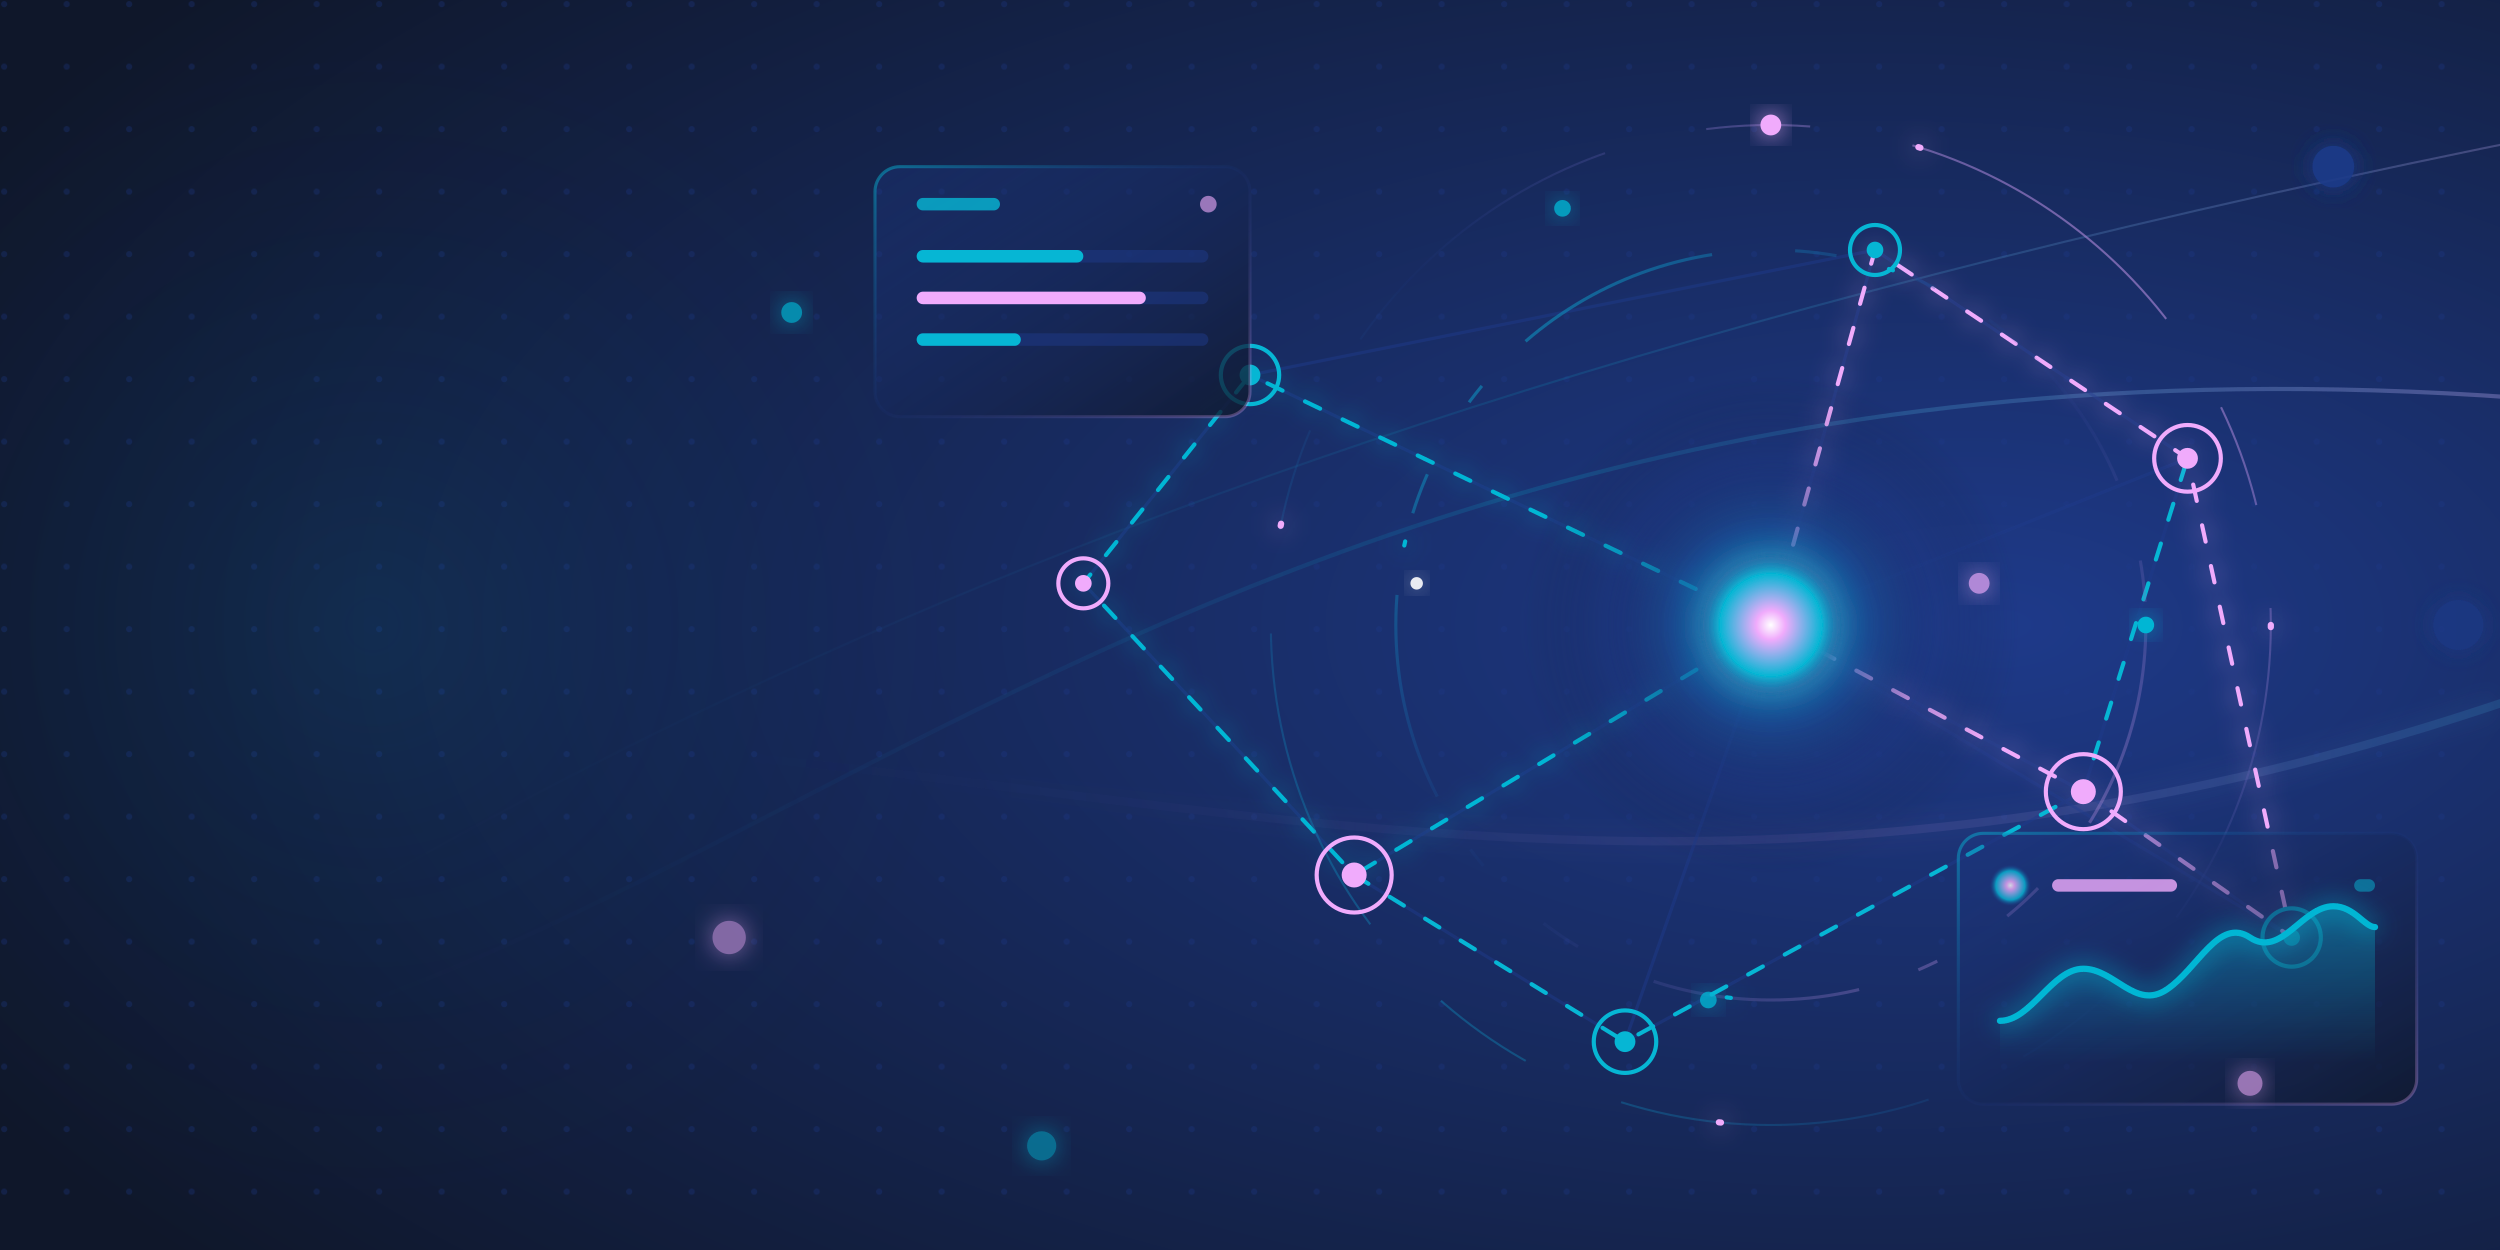
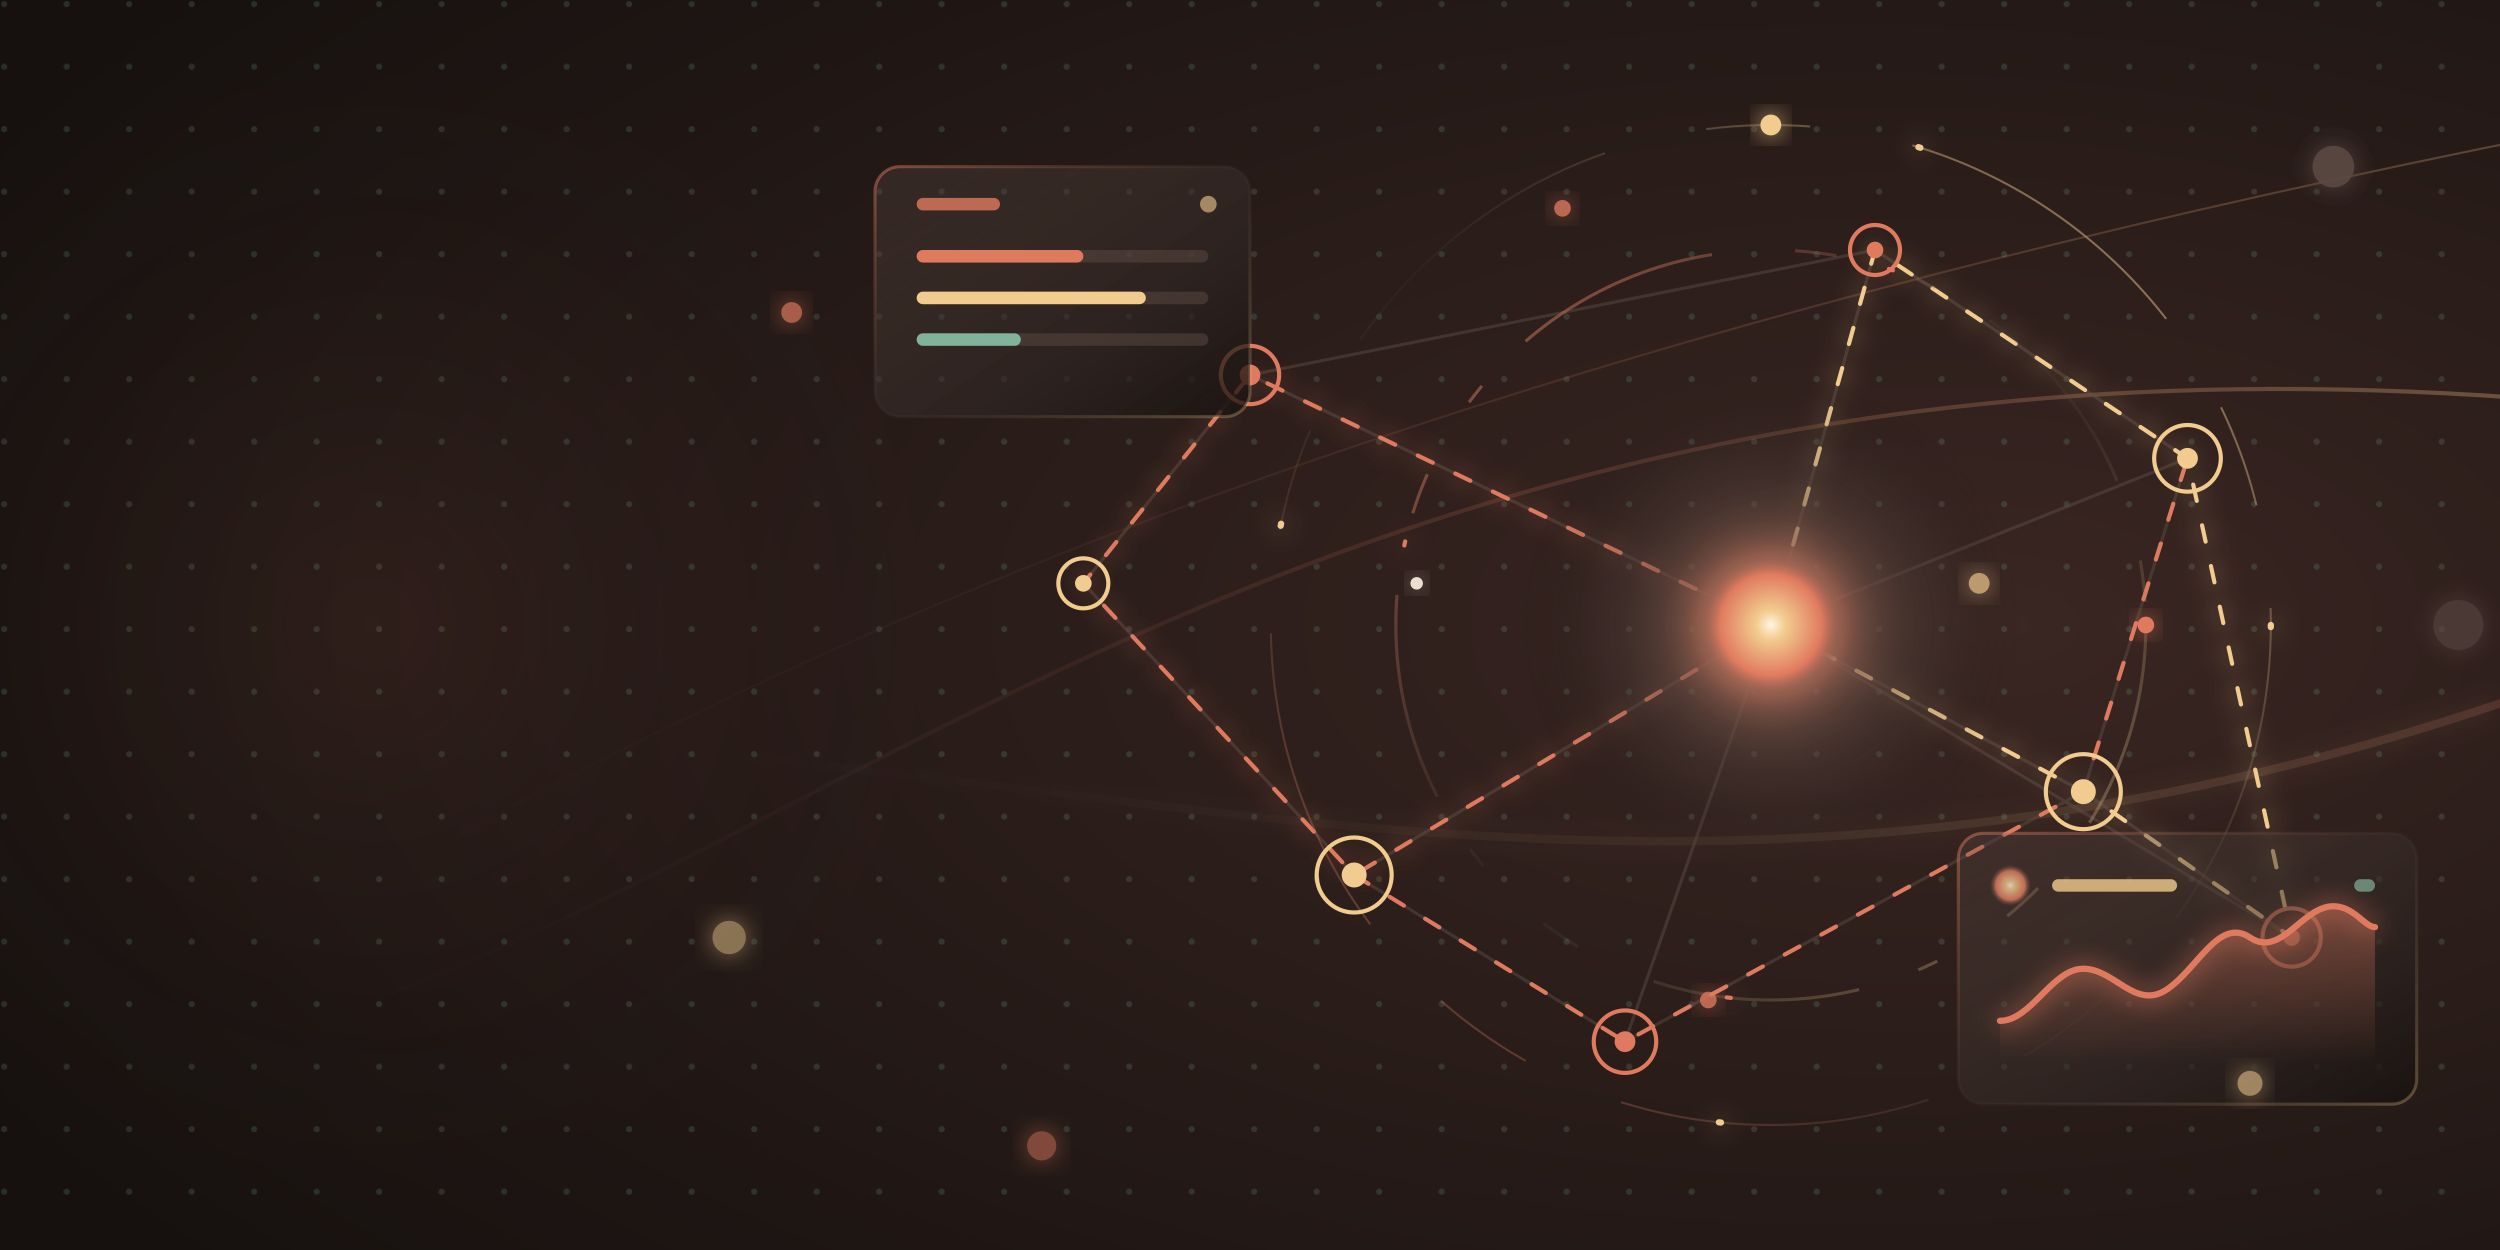
- <svg xmlns="http://www.w3.org/2000/svg" viewBox="0 0 1200 600" width="1200" height="600" aria-hidden="true">
+ <svg xmlns="http://www.w3.org/2000/svg" viewBox="0 0 1200 600" width="1200" height="600" aria-hidden="true" focusable="false">
  <defs>
    <radialGradient id="bg-radial" cx="70%" cy="50%" r="80%" fx="80%" fy="50%">
-       <stop offset="0%" stop-color="#1e3a8a" />
-       <stop offset="100%" stop-color="#0f172a" />
+       <stop offset="0%" stop-color="#3a2622" />
+       <stop offset="100%" stop-color="#16110f" />
    </radialGradient>
    <radialGradient id="glow-highlight" cx="30%" cy="50%" r="50%">
-       <stop offset="0%" stop-color="#06b6d4" stop-opacity="0.08" />
-       <stop offset="100%" stop-color="#0f172a" stop-opacity="0" />
+       <stop offset="0%" stop-color="#e07a5f" stop-opacity="0.08" />
+       <stop offset="100%" stop-color="#16110f" stop-opacity="0" />
    </radialGradient>
    <linearGradient id="wave-grad-1" x1="0" y1="0" x2="1" y2="0">
-       <stop offset="20%" stop-color="#1e3a8a" stop-opacity="0" />
-       <stop offset="60%" stop-color="#06b6d4" stop-opacity="0.3" />
-       <stop offset="100%" stop-color="#f0abfc" stop-opacity="0.6" />
+       <stop offset="20%" stop-color="#5b4a44" stop-opacity="0" />
+       <stop offset="60%" stop-color="#e07a5f" stop-opacity="0.3" />
+       <stop offset="100%" stop-color="#f2cc8f" stop-opacity="0.6" />
    </linearGradient>
    <linearGradient id="wave-grad-2" x1="0" y1="0" x2="1" y2="0">
-       <stop offset="30%" stop-color="#1e3a8a" stop-opacity="0" />
-       <stop offset="70%" stop-color="#f0abfc" stop-opacity="0.2" />
-       <stop offset="100%" stop-color="#06b6d4" stop-opacity="0.5" />
+       <stop offset="30%" stop-color="#5b4a44" stop-opacity="0" />
+       <stop offset="70%" stop-color="#f2cc8f" stop-opacity="0.2" />
+       <stop offset="100%" stop-color="#e07a5f" stop-opacity="0.5" />
    </linearGradient>
    <radialGradient id="orb-core" cx="50%" cy="50%" r="50%">
-       <stop offset="0%" stop-color="#ffffff" />
-       <stop offset="20%" stop-color="#f0abfc" />
-       <stop offset="70%" stop-color="#06b6d4" />
-       <stop offset="100%" stop-color="#1e3a8a" stop-opacity="0" />
+       <stop offset="0%" stop-color="#fff4e6" />
+       <stop offset="20%" stop-color="#f2cc8f" />
+       <stop offset="70%" stop-color="#e07a5f" />
+       <stop offset="100%" stop-color="#5b4a44" stop-opacity="0" />
    </radialGradient>
    <radialGradient id="orb-glow" cx="50%" cy="50%" r="50%">
-       <stop offset="0%" stop-color="#06b6d4" stop-opacity="0.8" />
-       <stop offset="60%" stop-color="#1e3a8a" stop-opacity="0.3" />
-       <stop offset="100%" stop-color="#0f172a" stop-opacity="0" />
+       <stop offset="0%" stop-color="#e07a5f" stop-opacity="0.8" />
+       <stop offset="60%" stop-color="#5b4a44" stop-opacity="0.3" />
+       <stop offset="100%" stop-color="#16110f" stop-opacity="0" />
    </radialGradient>
    <linearGradient id="ring-grad-1" x1="0" y1="0" x2="1" y2="1">
-       <stop offset="0%" stop-color="#06b6d4" stop-opacity="0.8" />
-       <stop offset="50%" stop-color="#1e3a8a" stop-opacity="0.1" />
-       <stop offset="100%" stop-color="#f0abfc" stop-opacity="0.5" />
+       <stop offset="0%" stop-color="#e07a5f" stop-opacity="0.8" />
+       <stop offset="50%" stop-color="#5b4a44" stop-opacity="0.1" />
+       <stop offset="100%" stop-color="#f2cc8f" stop-opacity="0.5" />
    </linearGradient>
    <linearGradient id="ring-grad-2" x1="1" y1="0" x2="0" y2="1">
-       <stop offset="0%" stop-color="#f0abfc" stop-opacity="0.8" />
-       <stop offset="50%" stop-color="#1e3a8a" stop-opacity="0.1" />
-       <stop offset="100%" stop-color="#06b6d4" stop-opacity="0.5" />
+       <stop offset="0%" stop-color="#f2cc8f" stop-opacity="0.8" />
+       <stop offset="50%" stop-color="#5b4a44" stop-opacity="0.1" />
+       <stop offset="100%" stop-color="#e07a5f" stop-opacity="0.5" />
    </linearGradient>
    <linearGradient id="glass-fill" x1="0" y1="0" x2="1" y2="1">
-       <stop offset="0%" stop-color="#1e3a8a" stop-opacity="0.3" />
-       <stop offset="100%" stop-color="#0f172a" stop-opacity="0.8" />
+       <stop offset="0%" stop-color="#5b4a44" stop-opacity="0.3" />
+       <stop offset="100%" stop-color="#16110f" stop-opacity="0.8" />
    </linearGradient>
    <linearGradient id="glass-border" x1="0" y1="0" x2="1" y2="1">
-       <stop offset="0%" stop-color="#06b6d4" stop-opacity="0.5" />
-       <stop offset="50%" stop-color="#1e3a8a" stop-opacity="0.1" />
-       <stop offset="100%" stop-color="#f0abfc" stop-opacity="0.3" />
+       <stop offset="0%" stop-color="#e07a5f" stop-opacity="0.5" />
+       <stop offset="50%" stop-color="#5b4a44" stop-opacity="0.1" />
+       <stop offset="100%" stop-color="#f2cc8f" stop-opacity="0.3" />
    </linearGradient>
    <linearGradient id="sparkline-area" x1="0" y1="0" x2="0" y2="1">
-       <stop offset="0%" stop-color="#06b6d4" stop-opacity="0.4" />
-       <stop offset="100%" stop-color="#06b6d4" stop-opacity="0" />
+       <stop offset="0%" stop-color="#e07a5f" stop-opacity="0.4" />
+       <stop offset="100%" stop-color="#e07a5f" stop-opacity="0" />
    </linearGradient>
    <pattern id="dot-grid" width="30" height="30" patternUnits="userSpaceOnUse">
-       <circle cx="2" cy="2" r="1.5" fill="#1e3a8a" opacity="0.3" />
+       <circle cx="2" cy="2" r="1.5" fill="#81b29a" opacity="0.18" />
    </pattern>
    <filter id="glow" x="-50%" y="-50%" width="200%" height="200%">
      <feGaussianBlur stdDeviation="6" result="blur" />
      <feComposite in="SourceGraphic" in2="blur" operator="over" />
    </filter>
    <filter id="glow-intense" x="-50%" y="-50%" width="200%" height="200%">
      <feGaussianBlur stdDeviation="3" result="blur1" />
      <feGaussianBlur stdDeviation="10" result="blur2" />
      <feMerge>
        <feMergeNode in="blur2" />
        <feMergeNode in="blur1" />
        <feMergeNode in="SourceGraphic" />
      </feMerge>
    </filter>
  </defs>
  <style>
        /* CSS Animations */
        @keyframes svg-pulse {
            0%, 100% { transform: scale(1); opacity: 0.8; }
            50% { transform: scale(1.4); opacity: 0.2; }
        }
        @keyframes svg-dash {
            to { stroke-dashoffset: -40; }
        }
        @keyframes svg-float {
            0%, 100% { transform: translateY(0px); }
            50% { transform: translateY(-10px); }
        }
        @keyframes svg-glow-cycle {
            0%, 100% { opacity: 0.3; transform: scale(0.95); }
            50% { opacity: 0.8; transform: scale(1.05); }
        }
        @keyframes svg-fade-in {
            0% { opacity: 0; transform: translateY(15px); }
            40%, 60% { opacity: 1; transform: translateY(0px); }
            100% { opacity: 0; transform: translateY(-15px); }
        }
        @keyframes svg-rotate {
            from { transform: rotate(0deg); }
            to { transform: rotate(360deg); }
        }

        /* Animation Classes */
+         /* Single shapes scale around their own center (fill-box). */
+         .svg-pulse, .svg-glow { transform-box: fill-box; transform-origin: center; }
        .svg-pulse { animation: svg-pulse 3s infinite ease-in-out; }
+         .svg-glow { animation: svg-glow-cycle 4s infinite ease-in-out; }
        .svg-dash { animation: svg-dash 4s linear infinite; }
        .svg-float-1 { animation: svg-float 4.5s infinite ease-in-out; }
        .svg-float-2 { animation: svg-float 5.5s infinite ease-in-out 1s; }
-         .svg-glow { animation: svg-glow-cycle 4s infinite ease-in-out; transform-origin: 850px 300px; }
-         .svg-fade { animation: svg-fade-in 6s infinite ease-in-out; }
-         .svg-spin { animation: svg-rotate 25s linear infinite; transform-origin: 850px 300px; }
-         .svg-spin-reverse { animation: svg-rotate 35s linear infinite reverse; transform-origin: 850px 300px; }
-         
-         /* Accessibility */
+         /* backwards fill keeps particles hidden during their delay; without animation they stay visible. */
+         .svg-fade { animation: svg-fade-in 6s infinite ease-in-out both; }
+         /* Orbit groups include satellites, so their bounding box is off-center: rotate around the ring center in user units. */
+         .svg-spin, .svg-spin-reverse { transform-box: view-box; transform-origin: 850px 300px; }
+         .svg-spin { animation: svg-rotate 25s linear infinite; }
+         .svg-spin-reverse { animation: svg-rotate 35s linear infinite reverse; }
+ 
+         /* Accessibility: stop all motion; every element's base style is its visible resting state. */
        @media (prefers-reduced-motion: reduce) {
-             *, *::before, *::after { animation: none !important; transform: none !important; }
+             * { animation: none !important; }
        }
    </style>
  <rect width="1200" height="600" fill="url(#bg-radial)" />
  <rect width="1200" height="600" fill="url(#dot-grid)" />
  <rect width="600" height="600" fill="url(#glow-highlight)" />
  <g id="svg-wave-patterns">
    <path d="M-100,500 C 300,600 500,100 1300,200" fill="none" stroke="url(#wave-grad-1)" stroke-width="2" opacity="0.6" />
    <path d="M-100,400 C 400,250 700,550 1300,300" fill="none" stroke="url(#wave-grad-2)" stroke-width="4" opacity="0.4" filter="url(#glow)" />
    <path d="M-100,600 C 200,400 500,200 1300,50" fill="none" stroke="url(#wave-grad-1)" stroke-width="1" opacity="0.5" />
  </g>
-   <g id="svg-network-graph-base" stroke="#1e3a8a" stroke-width="1.5" opacity="0.5" fill="none">
+   <g id="svg-network-graph-base" stroke="#5b4a44" stroke-width="1.5" opacity="0.5" fill="none">
    <path d="M850,300 L600,180 M850,300 L650,420 M850,300 L900,120 M850,300 L1050,220 M850,300 L1100,450 M850,300 L780,500 M850,300 L1000,380" />
    <path d="M600,180 L520,280 L650,420 L780,500 L1000,380 L1100,450" />
    <path d="M600,180 L900,120 L1050,220 L1000,380" />
  </g>
  <g id="svg-network-data-lines">
-     <g color="#06b6d4">
+     <g color="#e07a5f">
      <path d="M850,300 L600,180 L520,280 L650,420 L850,300" stroke="currentColor" stroke-width="2" stroke-dasharray="8 12" class="svg-dash" fill="none" stroke-linecap="round" filter="url(#glow)" />
      <path d="M650,420 L780,500 L1000,380 L1050,220" stroke="currentColor" stroke-width="2" stroke-dasharray="8 12" class="svg-dash" fill="none" stroke-linecap="round" style="animation-direction: reverse;" />
    </g>
-     <g color="#f0abfc">
+     <g color="#f2cc8f">
      <path d="M850,300 L900,120 L1050,220 L1100,450 L1000,380 L850,300" stroke="currentColor" stroke-width="2" stroke-dasharray="8 12" class="svg-dash" fill="none" stroke-linecap="round" style="animation-duration: 5s;" filter="url(#glow)" />
    </g>
  </g>
  <g id="svg-orbital-rings">
    <g class="svg-spin">
      <circle cx="850" cy="300" r="180" fill="none" stroke="url(#ring-grad-1)" stroke-width="1.5" stroke-dasharray="100 40 20 40 10 30" />
-       <circle cx="850" cy="300" r="180" fill="none" stroke="#06b6d4" stroke-width="2" stroke-dasharray="2 300" stroke-linecap="round" filter="url(#glow)" />
-       <circle cx="1030" cy="300" r="4" fill="#06b6d4" filter="url(#glow)" />
+       <circle cx="850" cy="300" r="180" fill="none" stroke="#e07a5f" stroke-width="2" stroke-dasharray="2 300" stroke-linecap="round" filter="url(#glow)" />
+       <circle cx="1030" cy="300" r="4" fill="#e07a5f" filter="url(#glow)" />
    </g>
    <g class="svg-spin-reverse">
      <circle cx="850" cy="300" r="240" fill="none" stroke="url(#ring-grad-2)" stroke-width="1" stroke-dasharray="150 50 50 50" />
-       <circle cx="850" cy="300" r="240" fill="none" stroke="#f0abfc" stroke-width="3" stroke-dasharray="1 400" stroke-linecap="round" filter="url(#glow)" />
-       <circle cx="850" cy="60" r="5" fill="#f0abfc" filter="url(#glow)" />
+       <circle cx="850" cy="300" r="240" fill="none" stroke="#f2cc8f" stroke-width="3" stroke-dasharray="1 400" stroke-linecap="round" filter="url(#glow)" />
+       <circle cx="850" cy="60" r="5" fill="#f2cc8f" filter="url(#glow)" />
    </g>
  </g>
  <g id="svg-network-nodes">
-     <circle cx="600" cy="180" r="14" fill="none" stroke="#06b6d4" stroke-width="2" class="svg-pulse" style="transform-origin: 600px 180px; animation-delay: 0.1s;" />
-     <circle cx="600" cy="180" r="5" fill="#06b6d4" />
-     <circle cx="650" cy="420" r="18" fill="none" stroke="#f0abfc" stroke-width="2" class="svg-pulse" style="transform-origin: 650px 420px; animation-delay: 0.4s;" />
-     <circle cx="650" cy="420" r="6" fill="#f0abfc" />
-     <circle cx="900" cy="120" r="12" fill="none" stroke="#06b6d4" stroke-width="2" class="svg-pulse" style="transform-origin: 900px 120px; animation-delay: 0.7s;" />
-     <circle cx="900" cy="120" r="4" fill="#06b6d4" />
-     <circle cx="1050" cy="220" r="16" fill="none" stroke="#f0abfc" stroke-width="2" class="svg-pulse" style="transform-origin: 1050px 220px; animation-delay: 1.0s;" />
-     <circle cx="1050" cy="220" r="5" fill="#f0abfc" />
-     <circle cx="1100" cy="450" r="14" fill="none" stroke="#06b6d4" stroke-width="2" class="svg-pulse" style="transform-origin: 1100px 450px; animation-delay: 1.3s;" />
-     <circle cx="1100" cy="450" r="4" fill="#06b6d4" />
-     <circle cx="780" cy="500" r="15" fill="none" stroke="#06b6d4" stroke-width="2" class="svg-pulse" style="transform-origin: 780px 500px; animation-delay: 1.6s;" />
-     <circle cx="780" cy="500" r="5" fill="#06b6d4" />
-     <circle cx="1000" cy="380" r="18" fill="none" stroke="#f0abfc" stroke-width="2" class="svg-pulse" style="transform-origin: 1000px 380px; animation-delay: 1.9s;" />
-     <circle cx="1000" cy="380" r="6" fill="#f0abfc" />
-     <circle cx="520" cy="280" r="12" fill="none" stroke="#f0abfc" stroke-width="2" class="svg-pulse" style="transform-origin: 520px 280px; animation-delay: 2.2s;" />
-     <circle cx="520" cy="280" r="4" fill="#f0abfc" />
+     <circle cx="600" cy="180" r="14" fill="none" stroke="#e07a5f" stroke-width="2" class="svg-pulse" style="animation-delay: 0.1s;" />
+     <circle cx="600" cy="180" r="5" fill="#e07a5f" />
+     <circle cx="650" cy="420" r="18" fill="none" stroke="#f2cc8f" stroke-width="2" class="svg-pulse" style="animation-delay: 0.4s;" />
+     <circle cx="650" cy="420" r="6" fill="#f2cc8f" />
+     <circle cx="900" cy="120" r="12" fill="none" stroke="#e07a5f" stroke-width="2" class="svg-pulse" style="animation-delay: 0.7s;" />
+     <circle cx="900" cy="120" r="4" fill="#e07a5f" />
+     <circle cx="1050" cy="220" r="16" fill="none" stroke="#f2cc8f" stroke-width="2" class="svg-pulse" style="animation-delay: 1.0s;" />
+     <circle cx="1050" cy="220" r="5" fill="#f2cc8f" />
+     <circle cx="1100" cy="450" r="14" fill="none" stroke="#e07a5f" stroke-width="2" class="svg-pulse" style="animation-delay: 1.3s;" />
+     <circle cx="1100" cy="450" r="4" fill="#e07a5f" />
+     <circle cx="780" cy="500" r="15" fill="none" stroke="#e07a5f" stroke-width="2" class="svg-pulse" style="animation-delay: 1.6s;" />
+     <circle cx="780" cy="500" r="5" fill="#e07a5f" />
+     <circle cx="1000" cy="380" r="18" fill="none" stroke="#f2cc8f" stroke-width="2" class="svg-pulse" style="animation-delay: 1.9s;" />
+     <circle cx="1000" cy="380" r="6" fill="#f2cc8f" />
+     <circle cx="520" cy="280" r="12" fill="none" stroke="#f2cc8f" stroke-width="2" class="svg-pulse" style="animation-delay: 2.2s;" />
+     <circle cx="520" cy="280" r="4" fill="#f2cc8f" />
    <g id="svg-central-orb">
      <circle cx="850" cy="300" r="120" fill="url(#orb-glow)" class="svg-glow" />
      <circle cx="850" cy="300" r="80" fill="url(#orb-glow)" class="svg-glow" style="animation-delay: -2s;" />
      <circle cx="850" cy="300" r="35" fill="url(#orb-core)" filter="url(#glow-intense)" />
    </g>
  </g>
  <g id="svg-data-cards">
    <g class="svg-float-1">
      <rect x="420" y="80" width="180" height="120" rx="12" fill="url(#glass-fill)" stroke="url(#glass-border)" stroke-width="1.5" />
-       <rect x="440" y="95" width="40" height="6" rx="3" fill="#06b6d4" opacity="0.8" />
-       <circle cx="580" cy="98" r="4" fill="#f0abfc" opacity="0.6" />
-       <rect x="440" y="120" width="140" height="6" rx="3" fill="#1e3a8a" opacity="0.5" />
-       <rect x="440" y="120" width="80" height="6" rx="3" fill="#06b6d4" />
-       <rect x="440" y="140" width="140" height="6" rx="3" fill="#1e3a8a" opacity="0.5" />
-       <rect x="440" y="140" width="110" height="6" rx="3" fill="#f0abfc" />
-       <rect x="440" y="160" width="140" height="6" rx="3" fill="#1e3a8a" opacity="0.5" />
-       <rect x="440" y="160" width="50" height="6" rx="3" fill="#06b6d4" />
+       <rect x="440" y="95" width="40" height="6" rx="3" fill="#e07a5f" opacity="0.8" />
+       <circle cx="580" cy="98" r="4" fill="#f2cc8f" opacity="0.6" />
+       <rect x="440" y="120" width="140" height="6" rx="3" fill="#5b4a44" opacity="0.5" />
+       <rect x="440" y="120" width="80" height="6" rx="3" fill="#e07a5f" />
+       <rect x="440" y="140" width="140" height="6" rx="3" fill="#5b4a44" opacity="0.5" />
+       <rect x="440" y="140" width="110" height="6" rx="3" fill="#f2cc8f" />
+       <rect x="440" y="160" width="140" height="6" rx="3" fill="#5b4a44" opacity="0.5" />
+       <rect x="440" y="160" width="50" height="6" rx="3" fill="#81b29a" />
    </g>
    <g class="svg-float-2">
      <rect x="940" y="400" width="220" height="130" rx="12" fill="url(#glass-fill)" stroke="url(#glass-border)" stroke-width="1.5" />
      <circle cx="965" cy="425" r="10" fill="url(#orb-core)" opacity="0.8" />
-       <rect x="985" y="422" width="60" height="6" rx="3" fill="#f0abfc" opacity="0.8" />
-       <rect x="1130" y="422" width="10" height="6" rx="3" fill="#06b6d4" opacity="0.5" />
-       <path d="M960,490 C 975,490 985,465 1000,465 C 1015,465 1025,485 1040,475 C 1055,465 1065,440 1080,450 C 1095,460 1105,435 1120,435 C 1130,435 1135,445 1140,445" fill="none" stroke="#06b6d4" stroke-width="3" stroke-linecap="round" filter="url(#glow)" />
+       <rect x="985" y="422" width="60" height="6" rx="3" fill="#f2cc8f" opacity="0.8" />
+       <rect x="1130" y="422" width="10" height="6" rx="3" fill="#81b29a" opacity="0.7" />
+       <path d="M960,490 C 975,490 985,465 1000,465 C 1015,465 1025,485 1040,475 C 1055,465 1065,440 1080,450 C 1095,460 1105,435 1120,435 C 1130,435 1135,445 1140,445" fill="none" stroke="#e07a5f" stroke-width="3" stroke-linecap="round" filter="url(#glow)" />
      <path d="M960,490 C 975,490 985,465 1000,465 C 1015,465 1025,485 1040,475 C 1055,465 1065,440 1080,450 C 1095,460 1105,435 1120,435 C 1130,435 1135,445 1140,445 L1140,510 L960,510 Z" fill="url(#sparkline-area)" />
    </g>
  </g>
  <g id="svg-bokeh-particles">
    <g class="svg-fade" style="animation-delay: 0.2s;">
-       <circle cx="380" cy="150" r="5" fill="#06b6d4" filter="url(#glow)" opacity="0.7" />
+       <circle cx="380" cy="150" r="5" fill="#e07a5f" filter="url(#glow)" opacity="0.7" />
    </g>
    <g class="svg-fade" style="animation-delay: 1.5s;">
-       <circle cx="350" cy="450" r="8" fill="#f0abfc" filter="url(#glow)" opacity="0.5" />
+       <circle cx="350" cy="450" r="8" fill="#f2cc8f" filter="url(#glow)" opacity="0.5" />
    </g>
    <g class="svg-fade" style="animation-delay: 0.8s;">
-       <circle cx="750" cy="100" r="4" fill="#06b6d4" filter="url(#glow)" opacity="0.8" />
+       <circle cx="750" cy="100" r="4" fill="#e07a5f" filter="url(#glow)" opacity="0.8" />
    </g>
    <g class="svg-fade" style="animation-delay: 3.2s;">
-       <circle cx="1120" cy="80" r="10" fill="#1e3a8a" filter="url(#glow)" opacity="0.9" />
+       <circle cx="1120" cy="80" r="10" fill="#5b4a44" filter="url(#glow)" opacity="0.9" />
    </g>
    <g class="svg-fade" style="animation-delay: 2.1s;">
-       <circle cx="1080" cy="520" r="6" fill="#f0abfc" filter="url(#glow)" opacity="0.6" />
+       <circle cx="1080" cy="520" r="6" fill="#f2cc8f" filter="url(#glow)" opacity="0.6" />
    </g>
    <g class="svg-fade" style="animation-delay: 4.5s;">
-       <circle cx="500" cy="550" r="7" fill="#06b6d4" filter="url(#glow)" opacity="0.5" />
+       <circle cx="500" cy="550" r="7" fill="#e07a5f" filter="url(#glow)" opacity="0.5" />
    </g>
    <g class="svg-fade" style="animation-delay: 1.1s;">
-       <circle cx="680" cy="280" r="3" fill="#ffffff" filter="url(#glow)" opacity="0.9" />
+       <circle cx="680" cy="280" r="3" fill="#fff4e6" filter="url(#glow)" opacity="0.9" />
    </g>
    <g class="svg-fade" style="animation-delay: 2.8s;">
-       <circle cx="950" cy="280" r="5" fill="#f0abfc" filter="url(#glow)" opacity="0.7" />
+       <circle cx="950" cy="280" r="5" fill="#f2cc8f" filter="url(#glow)" opacity="0.7" />
    </g>
    <g class="svg-fade" style="animation-delay: 3.9s;">
-       <circle cx="820" cy="480" r="4" fill="#06b6d4" filter="url(#glow)" opacity="0.8" />
+       <circle cx="820" cy="480" r="4" fill="#e07a5f" filter="url(#glow)" opacity="0.8" />
    </g>
    <g class="svg-fade" style="animation-delay: 0.5s;">
-       <circle cx="1180" cy="300" r="12" fill="#1e3a8a" filter="url(#glow)" opacity="0.6" />
+       <circle cx="1180" cy="300" r="12" fill="#5b4a44" filter="url(#glow)" opacity="0.6" />
    </g>
  </g>
</svg>
